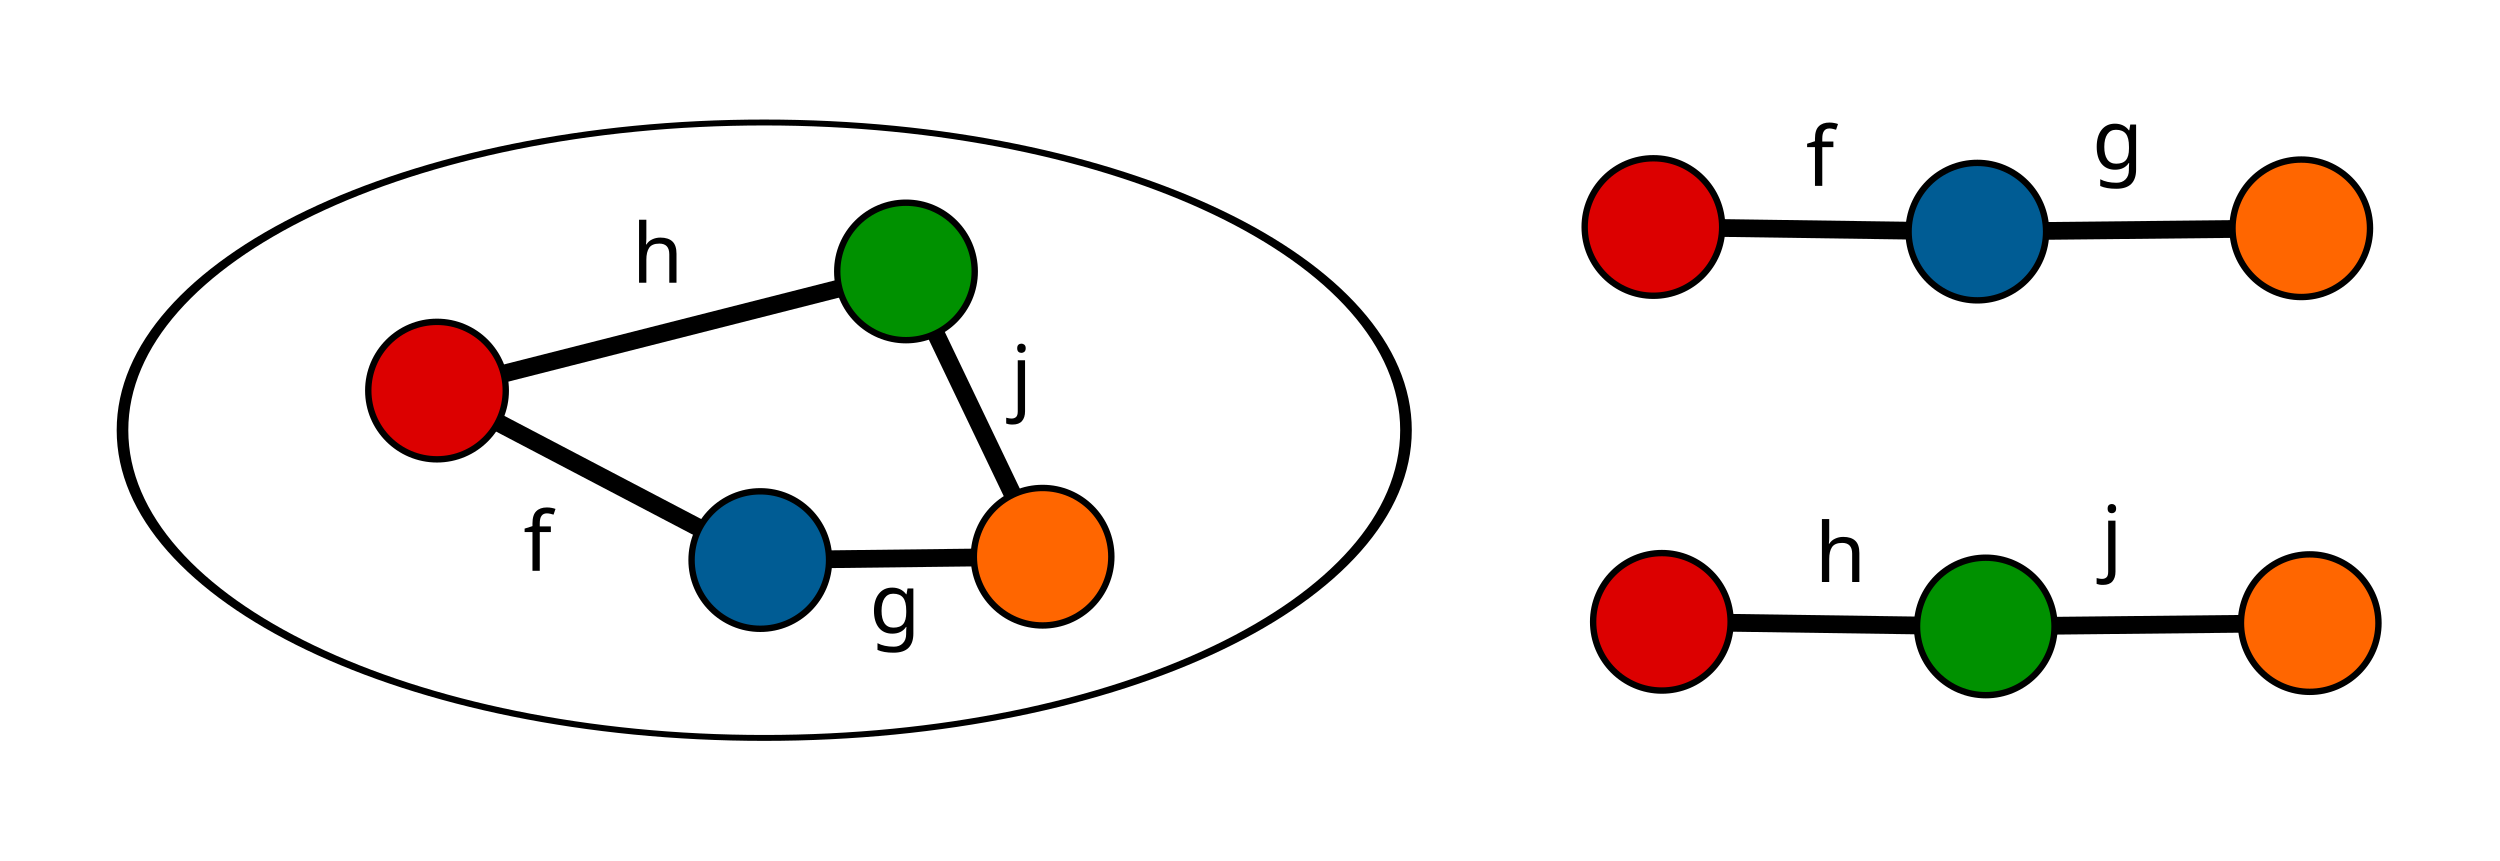
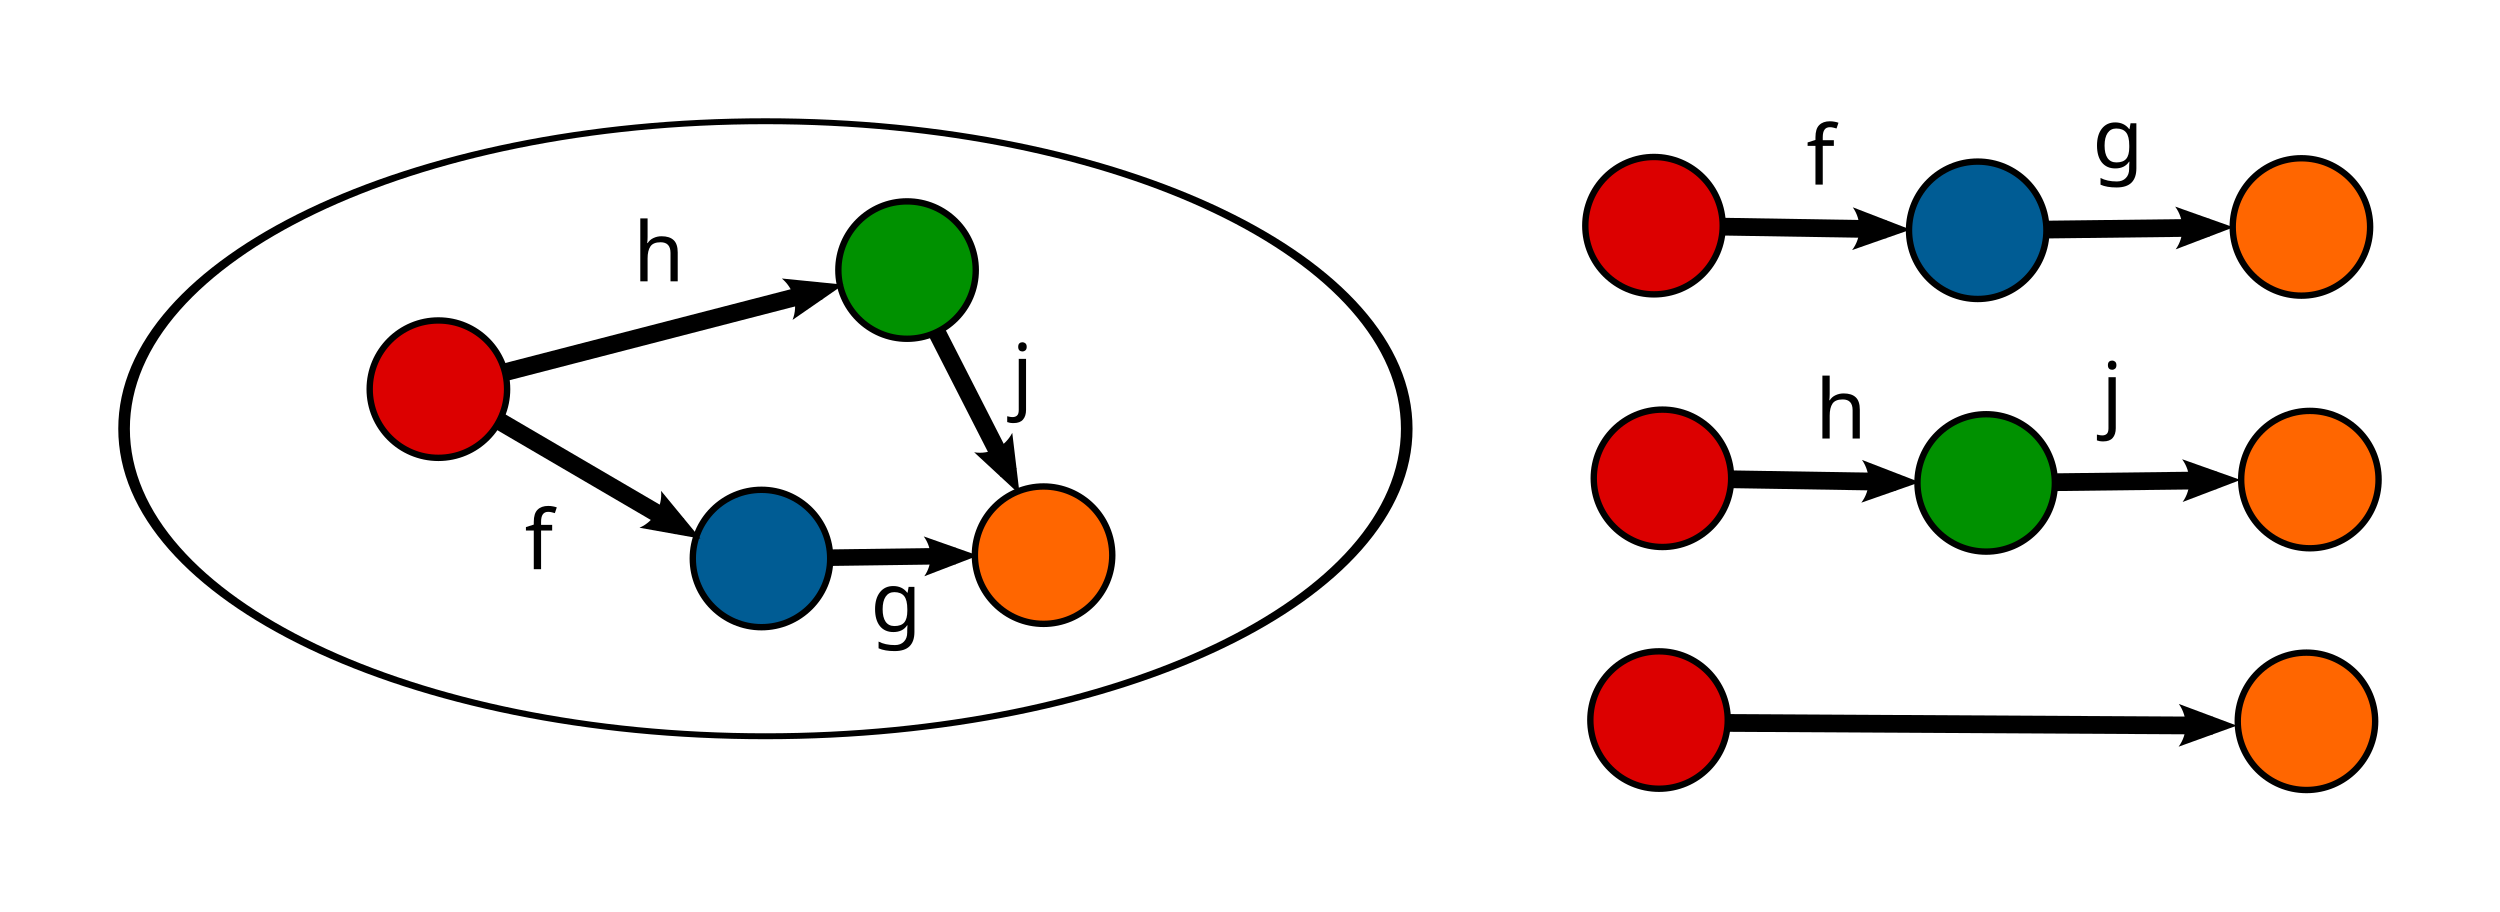
- <svg xmlns="http://www.w3.org/2000/svg" width="422.472" height="145.401" id="svg5538" version="1.1">
+ <svg xmlns="http://www.w3.org/2000/svg" width="422.747" height="154.12" id="svg5538" version="1.1">
  <defs id="defs5540">
+     <marker orient="auto" refY="0" refX="0" id="Arrow2Send" style="overflow:visible">
+       <path id="path3943" style="fill-rule:evenodd;stroke-width:0.625;stroke-linejoin:round" d="M 8.719,4.034 -2.207,0.016 8.719,-4.002 c -1.745,2.372 -1.735,5.617 -6e-7,8.035 z" transform="matrix(-0.3,0,0,-0.3,0.69,0)" />
+     </marker>
+     <marker orient="auto" refY="0" refX="0" id="Arrow2Mend" style="overflow:visible">
+       <path id="path3937" style="fill-rule:evenodd;stroke-width:0.625;stroke-linejoin:round" d="M 8.719,4.034 -2.207,0.016 8.719,-4.002 c -1.745,2.372 -1.735,5.617 -6e-7,8.035 z" transform="scale(-0.6,-0.6)" />
+     </marker>
+     <marker orient="auto" refY="0" refX="0" id="Arrow1Mend" style="overflow:visible">
+       <path id="path3919" d="M 0,0 5,-5 -12.5,0 5,5 0,0 z" style="fill-rule:evenodd;stroke:#000000;stroke-width:1pt" transform="matrix(-0.4,0,0,-0.4,-4,0)" />
+     </marker>
    <filter id="filter37094" color-interpolation-filters="sRGB">
      <feFlood id="feFlood37096" flood-opacity="0.5" flood-color="rgb(0,0,0)" result="flood" />
      <feComposite id="feComposite37098" in2="SourceGraphic" in="flood" operator="in" result="composite1" />
      <feGaussianBlur id="feGaussianBlur37100" stdDeviation="2" result="blur" />
      <feOffset id="feOffset37102" dx="4" dy="4" result="offset" />
      <feComposite id="feComposite37104" in2="offset" in="SourceGraphic" operator="over" result="composite2" />
    </filter>
    <filter id="filter37082" color-interpolation-filters="sRGB">
      <feFlood id="feFlood37084" flood-opacity="0.5" flood-color="rgb(0,0,0)" result="flood" />
      <feComposite id="feComposite37086" in2="SourceGraphic" in="flood" operator="in" result="composite1" />
      <feGaussianBlur id="feGaussianBlur37088" stdDeviation="2" result="blur" />
      <feOffset id="feOffset37090" dx="4" dy="4" result="offset" />
      <feComposite id="feComposite37092" in2="offset" in="SourceGraphic" operator="over" result="composite2" />
    </filter>
    <filter id="filter37058" color-interpolation-filters="sRGB">
      <feFlood id="feFlood37060" flood-opacity="0.5" flood-color="rgb(0,0,0)" result="flood" />
      <feComposite id="feComposite37062" in2="SourceGraphic" in="flood" operator="in" result="composite1" />
      <feGaussianBlur id="feGaussianBlur37064" stdDeviation="2" result="blur" />
      <feOffset id="feOffset37066" dx="4" dy="4" result="offset" />
      <feComposite id="feComposite37068" in2="offset" in="SourceGraphic" operator="over" result="composite2" />
    </filter>
    <filter id="filter37070" color-interpolation-filters="sRGB">
      <feFlood id="feFlood37072" flood-opacity="0.5" flood-color="rgb(0,0,0)" result="flood" />
      <feComposite id="feComposite37074" in2="SourceGraphic" in="flood" operator="in" result="composite1" />
      <feGaussianBlur id="feGaussianBlur37076" stdDeviation="2" result="blur" />
      <feOffset id="feOffset37078" dx="4" dy="4" result="offset" />
      <feComposite id="feComposite37080" in2="offset" in="SourceGraphic" operator="over" result="composite2" />
    </filter>
    <filter id="filter37046" color-interpolation-filters="sRGB">
      <feFlood id="feFlood37048" flood-opacity="0.5" flood-color="rgb(0,0,0)" result="flood" />
      <feComposite id="feComposite37050" in2="SourceGraphic" in="flood" operator="in" result="composite1" />
      <feGaussianBlur id="feGaussianBlur37052" stdDeviation="2" result="blur" />
      <feOffset id="feOffset37054" dx="4" dy="4" result="offset" />
      <feComposite id="feComposite37056" in2="offset" in="SourceGraphic" operator="over" result="composite2" />
    </filter>
    <filter id="filter37082-1" color-interpolation-filters="sRGB">
      <feFlood id="feFlood37084-5" flood-opacity="0.5" flood-color="rgb(0,0,0)" result="flood" />
      <feComposite id="feComposite37086-9" in2="SourceGraphic" in="flood" operator="in" result="composite1" />
      <feGaussianBlur id="feGaussianBlur37088-8" stdDeviation="2" result="blur" />
      <feOffset id="feOffset37090-4" dx="4" dy="4" result="offset" />
      <feComposite id="feComposite37092-8" in2="offset" in="SourceGraphic" operator="over" result="composite2" />
    </filter>
    <filter id="filter37058-1" color-interpolation-filters="sRGB">
      <feFlood id="feFlood37060-0" flood-opacity="0.5" flood-color="rgb(0,0,0)" result="flood" />
      <feComposite id="feComposite37062-3" in2="SourceGraphic" in="flood" operator="in" result="composite1" />
      <feGaussianBlur id="feGaussianBlur37064-0" stdDeviation="2" result="blur" />
      <feOffset id="feOffset37066-4" dx="4" dy="4" result="offset" />
      <feComposite id="feComposite37068-4" in2="offset" in="SourceGraphic" operator="over" result="composite2" />
    </filter>
    <filter id="filter37070-4" color-interpolation-filters="sRGB">
      <feFlood id="feFlood37072-4" flood-opacity="0.5" flood-color="rgb(0,0,0)" result="flood" />
      <feComposite id="feComposite37074-7" in2="SourceGraphic" in="flood" operator="in" result="composite1" />
      <feGaussianBlur id="feGaussianBlur37076-6" stdDeviation="2" result="blur" />
      <feOffset id="feOffset37078-3" dx="4" dy="4" result="offset" />
      <feComposite id="feComposite37080-1" in2="offset" in="SourceGraphic" operator="over" result="composite2" />
    </filter>
    <filter id="filter37046-7" color-interpolation-filters="sRGB">
      <feFlood id="feFlood37048-5" flood-opacity="0.5" flood-color="rgb(0,0,0)" result="flood" />
      <feComposite id="feComposite37050-9" in2="SourceGraphic" in="flood" operator="in" result="composite1" />
      <feGaussianBlur id="feGaussianBlur37052-6" stdDeviation="2" result="blur" />
      <feOffset id="feOffset37054-2" dx="4" dy="4" result="offset" />
      <feComposite id="feComposite37056-1" in2="offset" in="SourceGraphic" operator="over" result="composite2" />
    </filter>
    <filter id="filter37058-1-2" color-interpolation-filters="sRGB">
      <feFlood id="feFlood37060-0-6" flood-opacity="0.5" flood-color="rgb(0,0,0)" result="flood" />
      <feComposite id="feComposite37062-3-7" in2="SourceGraphic" in="flood" operator="in" result="composite1" />
      <feGaussianBlur id="feGaussianBlur37064-0-5" stdDeviation="2" result="blur" />
      <feOffset id="feOffset37066-4-6" dx="4" dy="4" result="offset" />
      <feComposite id="feComposite37068-4-9" in2="offset" in="SourceGraphic" operator="over" result="composite2" />
    </filter>
    <filter id="filter37070-4-8" color-interpolation-filters="sRGB">
      <feFlood id="feFlood37072-4-7" flood-opacity="0.5" flood-color="rgb(0,0,0)" result="flood" />
      <feComposite id="feComposite37074-7-2" in2="SourceGraphic" in="flood" operator="in" result="composite1" />
      <feGaussianBlur id="feGaussianBlur37076-6-8" stdDeviation="2" result="blur" />
      <feOffset id="feOffset37078-3-2" dx="4" dy="4" result="offset" />
      <feComposite id="feComposite37080-1-9" in2="offset" in="SourceGraphic" operator="over" result="composite2" />
    </filter>
    <filter id="filter37046-7-9" color-interpolation-filters="sRGB">
      <feFlood id="feFlood37048-5-6" flood-opacity="0.5" flood-color="rgb(0,0,0)" result="flood" />
      <feComposite id="feComposite37050-9-0" in2="SourceGraphic" in="flood" operator="in" result="composite1" />
      <feGaussianBlur id="feGaussianBlur37052-6-2" stdDeviation="2" result="blur" />
      <feOffset id="feOffset37054-2-7" dx="4" dy="4" result="offset" />
      <feComposite id="feComposite37056-1-6" in2="offset" in="SourceGraphic" operator="over" result="composite2" />
    </filter>
+     <marker orient="auto" refY="0" refX="0" id="Arrow2Send-6" style="overflow:visible">
+       <path id="path3943-0" style="fill-rule:evenodd;stroke-width:0.625;stroke-linejoin:round" d="M 8.719,4.034 -2.207,0.016 8.719,-4.002 c -1.745,2.372 -1.735,5.617 -6e-7,8.035 z" transform="matrix(-0.3,0,0,-0.3,0.69,0)" />
+     </marker>
+     <marker orient="auto" refY="0" refX="0" id="Arrow2Send-8" style="overflow:visible">
+       <path id="path3943-4" style="fill-rule:evenodd;stroke-width:0.625;stroke-linejoin:round" d="M 8.719,4.034 -2.207,0.016 8.719,-4.002 c -1.745,2.372 -1.735,5.617 -6e-7,8.035 z" transform="matrix(-0.3,0,0,-0.3,0.69,0)" />
+     </marker>
+     <marker orient="auto" refY="0" refX="0" id="Arrow2Send-1" style="overflow:visible">
+       <path id="path3943-9" style="fill-rule:evenodd;stroke-width:0.625;stroke-linejoin:round" d="M 8.719,4.034 -2.207,0.016 8.719,-4.002 c -1.745,2.372 -1.735,5.617 -6e-7,8.035 z" transform="matrix(-0.3,0,0,-0.3,0.69,0)" />
+     </marker>
+     <marker orient="auto" refY="0" refX="0" id="Arrow2Send-9" style="overflow:visible">
+       <path id="path3943-8" style="fill-rule:evenodd;stroke-width:0.625;stroke-linejoin:round" d="M 8.719,4.034 -2.207,0.016 8.719,-4.002 c -1.745,2.372 -1.735,5.617 -6e-7,8.035 z" transform="matrix(-0.3,0,0,-0.3,0.69,0)" />
+     </marker>
+     <marker orient="auto" refY="0" refX="0" id="Arrow2Send-10" style="overflow:visible">
+       <path id="path3943-7" style="fill-rule:evenodd;stroke-width:0.625;stroke-linejoin:round" d="M 8.719,4.034 -2.207,0.016 8.719,-4.002 c -1.745,2.372 -1.735,5.617 -6e-7,8.035 z" transform="matrix(-0.3,0,0,-0.3,0.69,0)" />
+     </marker>
+     <marker orient="auto" refY="0" refX="0" id="Arrow2Send-80" style="overflow:visible">
+       <path id="path3943-6" style="fill-rule:evenodd;stroke-width:0.625;stroke-linejoin:round" d="M 8.719,4.034 -2.207,0.016 8.719,-4.002 c -1.745,2.372 -1.735,5.617 -6e-7,8.035 z" transform="matrix(-0.3,0,0,-0.3,0.69,0)" />
+     </marker>
+     <marker orient="auto" refY="0" refX="0" id="Arrow2Send-7" style="overflow:visible">
+       <path id="path3943-04" style="fill-rule:evenodd;stroke-width:0.625;stroke-linejoin:round" d="M 8.719,4.034 -2.207,0.016 8.719,-4.002 c -1.745,2.372 -1.735,5.617 -6e-7,8.035 z" transform="matrix(-0.3,0,0,-0.3,0.69,0)" />
+     </marker>
+     <marker orient="auto" refY="0" refX="0" id="Arrow2Send-93" style="overflow:visible">
+       <path id="path3943-3" style="fill-rule:evenodd;stroke-width:0.625;stroke-linejoin:round" d="M 8.719,4.034 -2.207,0.016 8.719,-4.002 c -1.745,2.372 -1.735,5.617 -6e-7,8.035 z" transform="matrix(-0.3,0,0,-0.3,0.69,0)" />
+     </marker>
  </defs>
-   <g id="layer1" transform="translate(-90.85153,-215.463)">
+   <g id="layer1" transform="translate(-90.57061,-215.6635)">
    <path style="color:#000000;fill:#dc0000;fill-opacity:1;fill-rule:nonzero;stroke:#000000;stroke-width:1.08;stroke-linecap:butt;stroke-linejoin:miter;stroke-miterlimit:4;stroke-opacity:1;stroke-dasharray:none;stroke-dashoffset:0;marker:none;visibility:visible;display:inline;overflow:visible;enable-background:accumulate" id="path16943" d="m 94.954,1245.947 c 0,6.416 -5.201,11.617 -11.617,11.617 -6.416,0 -11.617,-5.201 -11.617,-11.617 0,-6.416 5.201,-11.617 11.617,-11.617 6.416,0 11.617,5.201 11.617,11.617 z" transform="translate(81.36575,-964.4783)" />
    <path style="color:#000000;fill:#005c94;fill-opacity:1;fill-rule:nonzero;stroke:#000000;stroke-width:1.08;stroke-linecap:butt;stroke-linejoin:miter;stroke-miterlimit:4;stroke-opacity:1;stroke-dasharray:none;stroke-dashoffset:0;marker:none;visibility:visible;display:inline;overflow:visible;enable-background:accumulate" id="path16943-9" d="m 94.954,1245.947 c 0,6.416 -5.201,11.617 -11.617,11.617 -6.416,0 -11.617,-5.201 -11.617,-11.617 0,-6.416 5.201,-11.617 11.617,-11.617 6.416,0 11.617,5.201 11.617,11.617 z" transform="matrix(-1,0,0,1,302.6748,-935.8416)" />
    <path style="color:#000000;fill:#ff6600;fill-opacity:1;fill-rule:nonzero;stroke:#000000;stroke-width:1.08;stroke-linecap:butt;stroke-linejoin:miter;stroke-miterlimit:4;stroke-opacity:1;stroke-dasharray:none;stroke-dashoffset:0;marker:none;visibility:visible;display:inline;overflow:visible;enable-background:accumulate" id="path16943-7" d="m 94.954,1245.947 c 0,6.416 -5.201,11.617 -11.617,11.617 -6.416,0 -11.617,-5.201 -11.617,-11.617 0,-6.416 5.201,-11.617 11.617,-11.617 6.416,0 11.617,5.201 11.617,11.617 z" transform="matrix(-1,0,0,1,350.3753,-936.4051)" />
    <path style="color:#000000;fill:#009100;fill-opacity:1;fill-rule:nonzero;stroke:#000000;stroke-width:1.08;stroke-linecap:butt;stroke-linejoin:miter;stroke-miterlimit:4;stroke-opacity:1;stroke-dasharray:none;stroke-dashoffset:0;marker:none;visibility:visible;display:inline;overflow:visible;enable-background:accumulate" id="path16943-7-6" d="m 94.954,1245.947 c 0,6.416 -5.201,11.617 -11.617,11.617 -6.416,0 -11.617,-5.201 -11.617,-11.617 0,-6.416 5.201,-11.617 11.617,-11.617 6.416,0 11.617,5.201 11.617,11.617 z" transform="matrix(0,1,1,0,-1001.994,177.9961)" />
-     <path style="fill:none;stroke:#000000;stroke-width:3;stroke-linecap:butt;stroke-linejoin:miter;stroke-miterlimit:4;stroke-opacity:1;stroke-dasharray:none" d="m 174.994,286.863 34.052,17.848" id="path25926" />
+     <path style="fill:none;stroke:#000000;stroke-width:3;stroke-linecap:butt;stroke-linejoin:miter;stroke-miterlimit:4;stroke-opacity:1;stroke-dasharray:none;marker-end:url(#Arrow2Send)" d="m 174.994,286.863 30.516,17.848" id="path25926" />
    <path style="color:#000000;fill:none;stroke:#000000;stroke-width:1;stroke-linecap:butt;stroke-linejoin:miter;stroke-miterlimit:4;stroke-opacity:1;stroke-dasharray:none;stroke-dashoffset:0;marker:none;visibility:visible;display:inline;overflow:visible;enable-background:accumulate" id="path24080" d="m 199.5,1198 c 0,28.719 -24.736,52 -55.25,52 -30.514,0 -55.25,-23.281 -55.25,-52 0,-28.719 24.736,-52 55.25,-52 30.514,0 55.25,23.281 55.25,52 z" transform="matrix(1.962859,0,0,1,-63.14241,-909.8365)" />
-     <path style="fill:none;stroke:#000000;stroke-width:3;stroke-linecap:butt;stroke-linejoin:miter;stroke-miterlimit:4;stroke-opacity:1;stroke-dasharray:none" d="m 230.953,309.968 24.469,-0.289" id="path25930" />
+     <path style="color:#000000;fill:none;stroke:#000000;stroke-width:2.796;stroke-linecap:butt;stroke-linejoin:miter;stroke-miterlimit:4;stroke-opacity:1;stroke-dasharray:none;stroke-dashoffset:0;marker:none;marker-end:url(#Arrow2Send);visibility:visible;display:inline;overflow:visible;enable-background:accumulate" d="m 230.953,309.968 21.249,-0.289" id="path25930" />
    <path style="color:#000000;fill:#dc0000;fill-opacity:1;fill-rule:nonzero;stroke:#000000;stroke-width:1.08;stroke-linecap:butt;stroke-linejoin:miter;stroke-miterlimit:4;stroke-opacity:1;stroke-dasharray:none;stroke-dashoffset:0;marker:none;visibility:visible;display:inline;overflow:visible;enable-background:accumulate" id="path16943-78" d="m 94.954,1245.947 c 0,6.416 -5.201,11.617 -11.617,11.617 -6.416,0 -11.617,-5.201 -11.617,-11.617 0,-6.416 5.201,-11.617 11.617,-11.617 6.416,0 11.617,5.201 11.617,11.617 z" transform="translate(286.9238,-992.1212)" />
    <path style="color:#000000;fill:#005c94;fill-opacity:1;fill-rule:nonzero;stroke:#000000;stroke-width:1.08;stroke-linecap:butt;stroke-linejoin:miter;stroke-miterlimit:4;stroke-opacity:1;stroke-dasharray:none;stroke-dashoffset:0;marker:none;visibility:visible;display:inline;overflow:visible;enable-background:accumulate" id="path16943-9-5" d="m 94.954,1245.947 c 0,6.416 -5.201,11.617 -11.617,11.617 -6.416,0 -11.617,-5.201 -11.617,-11.617 0,-6.416 5.201,-11.617 11.617,-11.617 6.416,0 11.617,5.201 11.617,11.617 z" transform="matrix(-1,0,0,1,508.3376,-991.3416)" />
    <path style="color:#000000;fill:#ff6600;fill-opacity:1;fill-rule:nonzero;stroke:#000000;stroke-width:1.08;stroke-linecap:butt;stroke-linejoin:miter;stroke-miterlimit:4;stroke-opacity:1;stroke-dasharray:none;stroke-dashoffset:0;marker:none;visibility:visible;display:inline;overflow:visible;enable-background:accumulate" id="path16943-7-7" d="m 94.954,1245.947 c 0,6.416 -5.201,11.617 -11.617,11.617 -6.416,0 -11.617,-5.201 -11.617,-11.617 0,-6.416 5.201,-11.617 11.617,-11.617 6.416,0 11.617,5.201 11.617,11.617 z" transform="matrix(-1,0,0,1,563.0762,-991.9052)" />
-     <path style="fill:none;stroke:#000000;stroke-width:3;stroke-linecap:butt;stroke-linejoin:miter;stroke-miterlimit:4;stroke-opacity:1;stroke-dasharray:none" d="m 381.877,253.991 31.507,0.449" id="path25926-1" />
-     <path style="fill:none;stroke:#000000;stroke-width:3;stroke-linecap:butt;stroke-linejoin:miter;stroke-miterlimit:4;stroke-opacity:1;stroke-dasharray:none" d="m 436.616,254.485 31.506,-0.324" id="path25930-8" />
-     <path style="color:#000000;fill:#dc0000;fill-opacity:1;fill-rule:nonzero;stroke:#000000;stroke-width:1.08;stroke-linecap:butt;stroke-linejoin:miter;stroke-miterlimit:4;stroke-opacity:1;stroke-dasharray:none;stroke-dashoffset:0;marker:none;visibility:visible;display:inline;overflow:visible;enable-background:accumulate" id="path16943-78-1" d="m 94.954,1245.947 c 0,6.416 -5.201,11.617 -11.617,11.617 -6.416,0 -11.617,-5.201 -11.617,-11.617 0,-6.416 5.201,-11.617 11.617,-11.617 6.416,0 11.617,5.201 11.617,11.617 z" transform="translate(288.3524,-925.4028)" />
-     <path style="color:#000000;fill:#009100;fill-opacity:1;fill-rule:nonzero;stroke:#000000;stroke-width:1.08;stroke-linecap:butt;stroke-linejoin:miter;stroke-miterlimit:4;stroke-opacity:1;stroke-dasharray:none;stroke-dashoffset:0;marker:none;visibility:visible;display:inline;overflow:visible;enable-background:accumulate" id="path16943-9-5-3" d="m 94.954,1245.947 c 0,6.416 -5.201,11.617 -11.617,11.617 -6.416,0 -11.617,-5.201 -11.617,-11.617 0,-6.416 5.201,-11.617 11.617,-11.617 6.416,0 11.617,5.201 11.617,11.617 z" transform="matrix(-1,0,0,1,509.7662,-924.6233)" />
-     <path style="color:#000000;fill:#ff6600;fill-opacity:1;fill-rule:nonzero;stroke:#000000;stroke-width:1.08;stroke-linecap:butt;stroke-linejoin:miter;stroke-miterlimit:4;stroke-opacity:1;stroke-dasharray:none;stroke-dashoffset:0;marker:none;visibility:visible;display:inline;overflow:visible;enable-background:accumulate" id="path16943-7-7-2" d="m 94.954,1245.947 c 0,6.416 -5.201,11.617 -11.617,11.617 -6.416,0 -11.617,-5.201 -11.617,-11.617 0,-6.416 5.201,-11.617 11.617,-11.617 6.416,0 11.617,5.201 11.617,11.617 z" transform="matrix(-1,0,0,1,564.5048,-925.1868)" />
-     <path style="fill:none;stroke:#000000;stroke-width:3;stroke-linecap:butt;stroke-linejoin:miter;stroke-miterlimit:4;stroke-opacity:1;stroke-dasharray:none" d="m 383.306,320.709 31.507,0.449" id="path25926-1-1" />
-     <path style="fill:none;stroke:#000000;stroke-width:3;stroke-linecap:butt;stroke-linejoin:miter;stroke-miterlimit:4;stroke-opacity:1;stroke-dasharray:none" d="m 438.045,321.204 31.506,-0.324" id="path25930-8-5" />
-     <path style="color:#000000;fill:none;stroke:#000000;stroke-width:3;stroke-linecap:butt;stroke-linejoin:miter;stroke-miterlimit:4;stroke-opacity:1;stroke-dasharray:none;stroke-dashoffset:0;marker:none;visibility:visible;display:inline;overflow:visible;enable-background:accumulate" d="m 175.965,278.607 56.725,-14.412" id="path5870" />
-     <path style="color:#000000;fill:none;stroke:#000000;stroke-width:3;stroke-linecap:butt;stroke-linejoin:miter;stroke-miterlimit:4;stroke-opacity:1;stroke-dasharray:none;stroke-dashoffset:0;marker:none;visibility:visible;display:inline;overflow:visible;enable-background:accumulate" d="m 248.971,271.814 13.048,27.248" id="path5872" />
+     <path style="color:#000000;fill:none;stroke:#000000;stroke-width:3;stroke-linecap:butt;stroke-linejoin:miter;stroke-miterlimit:4;stroke-opacity:1;stroke-dasharray:none;stroke-dashoffset:0;marker:none;marker-end:url(#Arrow2Send);visibility:visible;display:inline;overflow:visible;enable-background:accumulate" d="m 381.877,253.991 27.719,0.449" id="path25926-1" />
+     <path style="color:#000000;fill:none;stroke:#000000;stroke-width:3;stroke-linecap:butt;stroke-linejoin:miter;stroke-miterlimit:4;stroke-opacity:1;stroke-dasharray:none;stroke-dashoffset:0;marker:none;marker-end:url(#Arrow2Send);visibility:visible;display:inline;overflow:visible;enable-background:accumulate" d="m 436.616,254.485 27.592,-0.324" id="path25930-8" />
+     <path style="color:#000000;fill:#dc0000;fill-opacity:1;fill-rule:nonzero;stroke:#000000;stroke-width:1.08;stroke-linecap:butt;stroke-linejoin:miter;stroke-miterlimit:4;stroke-opacity:1;stroke-dasharray:none;stroke-dashoffset:0;marker:none;visibility:visible;display:inline;overflow:visible;enable-background:accumulate" id="path16943-78-1" d="m 94.954,1245.947 c 0,6.416 -5.201,11.617 -11.617,11.617 -6.416,0 -11.617,-5.201 -11.617,-11.617 0,-6.416 5.201,-11.617 11.617,-11.617 6.416,0 11.617,5.201 11.617,11.617 z" transform="translate(288.3524,-949.4028)" />
+     <path style="color:#000000;fill:#009100;fill-opacity:1;fill-rule:nonzero;stroke:#000000;stroke-width:1.08;stroke-linecap:butt;stroke-linejoin:miter;stroke-miterlimit:4;stroke-opacity:1;stroke-dasharray:none;stroke-dashoffset:0;marker:none;visibility:visible;display:inline;overflow:visible;enable-background:accumulate" id="path16943-9-5-3" d="m 94.954,1245.947 c 0,6.416 -5.201,11.617 -11.617,11.617 -6.416,0 -11.617,-5.201 -11.617,-11.617 0,-6.416 5.201,-11.617 11.617,-11.617 6.416,0 11.617,5.201 11.617,11.617 z" transform="matrix(-1,0,0,1,509.7662,-948.6233)" />
+     <path style="color:#000000;fill:#ff6600;fill-opacity:1;fill-rule:nonzero;stroke:#000000;stroke-width:1.08;stroke-linecap:butt;stroke-linejoin:miter;stroke-miterlimit:4;stroke-opacity:1;stroke-dasharray:none;stroke-dashoffset:0;marker:none;visibility:visible;display:inline;overflow:visible;enable-background:accumulate" id="path16943-7-7-2" d="m 94.954,1245.947 c 0,6.416 -5.201,11.617 -11.617,11.617 -6.416,0 -11.617,-5.201 -11.617,-11.617 0,-6.416 5.201,-11.617 11.617,-11.617 6.416,0 11.617,5.201 11.617,11.617 z" transform="matrix(-1,0,0,1,564.5048,-949.1868)" />
+     <path style="color:#000000;fill:none;stroke:#000000;stroke-width:3;stroke-linecap:butt;stroke-linejoin:miter;stroke-miterlimit:4;stroke-opacity:1;stroke-dasharray:none;stroke-dashoffset:0;marker:none;marker-end:url(#Arrow2Send);visibility:visible;display:inline;overflow:visible;enable-background:accumulate" d="m 383.306,296.709 27.846,0.449" id="path25926-1-1" />
+     <path style="color:#000000;fill:none;stroke:#000000;stroke-width:3;stroke-linecap:butt;stroke-linejoin:miter;stroke-miterlimit:4;stroke-opacity:1;stroke-dasharray:none;stroke-dashoffset:0;marker:none;marker-end:url(#Arrow2Send);visibility:visible;display:inline;overflow:visible;enable-background:accumulate" d="m 438.045,297.204 27.339,-0.324" id="path25930-8-5" />
+     <path style="color:#000000;fill:none;stroke:#000000;stroke-width:3;stroke-linecap:butt;stroke-linejoin:miter;stroke-miterlimit:4;stroke-opacity:1;stroke-dasharray:none;stroke-dashoffset:0;marker:none;marker-end:url(#Arrow2Send);visibility:visible;display:inline;overflow:visible;enable-background:accumulate" d="m 175.965,278.607 53.316,-13.781" id="path5870" />
+     <path style="color:#000000;fill:none;stroke:#000000;stroke-width:3;stroke-linecap:butt;stroke-linejoin:miter;stroke-miterlimit:4;stroke-opacity:1;stroke-dasharray:none;stroke-dashoffset:0;marker:none;marker-end:url(#Arrow2Send);visibility:visible;display:inline;overflow:visible;enable-background:accumulate" d="m 248.971,271.814 12.165,23.839" id="path5872" />
    <text xml:space="preserve" style="font-size:14px;font-style:normal;font-variant:normal;font-weight:normal;font-stretch:normal;line-height:125%;letter-spacing:0px;word-spacing:0px;fill:#000000;fill-opacity:1;stroke:none;font-family:Adobe Garamond Pro;-inkscape-font-specification:Adobe Garamond Pro" x="179.302" y="311.92" id="text5898">
      <tspan id="tspan5900" x="179.302" y="311.92" style="font-style:normal;font-variant:normal;font-weight:normal;font-stretch:normal;font-family:cmr12;-inkscape-font-specification:cmr12">f</tspan>
    </text>
    <text xml:space="preserve" style="font-size:14px;font-style:normal;font-variant:normal;font-weight:normal;font-stretch:normal;line-height:125%;letter-spacing:0px;word-spacing:0px;fill:#000000;fill-opacity:1;stroke:none;font-family:Adobe Garamond Pro;-inkscape-font-specification:Adobe Garamond Pro" x="237.778" y="322.405" id="text5898-7">
      <tspan id="tspan5900-3" x="237.778" y="322.405" style="font-style:normal;font-variant:normal;font-weight:normal;font-stretch:normal;font-family:cmr12;-inkscape-font-specification:cmr12">g</tspan>
    </text>
    <text xml:space="preserve" style="font-size:14px;font-style:normal;font-variant:normal;font-weight:normal;font-stretch:normal;line-height:125%;letter-spacing:0px;word-spacing:0px;fill:#000000;fill-opacity:1;stroke:none;font-family:Adobe Garamond Pro;-inkscape-font-specification:Adobe Garamond Pro" x="261.651" y="283.85" id="text5898-7-3">
      <tspan id="tspan5900-3-3" x="261.651" y="283.85" style="font-style:normal;font-variant:normal;font-weight:normal;font-stretch:normal;font-family:cmr12;-inkscape-font-specification:cmr12">j</tspan>
    </text>
    <text xml:space="preserve" style="font-size:14px;font-style:normal;font-variant:normal;font-weight:normal;font-stretch:normal;line-height:125%;letter-spacing:0px;word-spacing:0px;fill:#000000;fill-opacity:1;stroke:none;font-family:Adobe Garamond Pro;-inkscape-font-specification:Adobe Garamond Pro" x="197.656" y="263.239" id="text5898-7-3-3">
      <tspan id="tspan5900-3-3-1" x="197.656" y="263.239" style="font-style:normal;font-variant:normal;font-weight:normal;font-stretch:normal;font-family:cmr12;-inkscape-font-specification:cmr12">h</tspan>
    </text>
    <text xml:space="preserve" style="font-size:14px;font-style:normal;font-variant:normal;font-weight:normal;font-stretch:normal;line-height:125%;letter-spacing:0px;word-spacing:0px;fill:#000000;fill-opacity:1;stroke:none;font-family:Adobe Garamond Pro;-inkscape-font-specification:Adobe Garamond Pro" x="396.031" y="246.876" id="text5898-5">
      <tspan id="tspan5900-0" x="396.031" y="246.876" style="font-style:normal;font-variant:normal;font-weight:normal;font-stretch:normal;font-family:cmr12;-inkscape-font-specification:cmr12">f</tspan>
    </text>
    <text xml:space="preserve" style="font-size:14px;font-style:normal;font-variant:normal;font-weight:normal;font-stretch:normal;line-height:125%;letter-spacing:0px;word-spacing:0px;fill:#000000;fill-opacity:1;stroke:none;font-family:Adobe Garamond Pro;-inkscape-font-specification:Adobe Garamond Pro" x="444.405" y="244.005" id="text5898-7-5">
      <tspan id="tspan5900-3-9" x="444.405" y="244.005" style="font-style:normal;font-variant:normal;font-weight:normal;font-stretch:normal;font-family:cmr12;-inkscape-font-specification:cmr12">g</tspan>
    </text>
-     <text xml:space="preserve" style="font-size:14px;font-style:normal;font-variant:normal;font-weight:normal;font-stretch:normal;line-height:125%;letter-spacing:0px;word-spacing:0px;fill:#000000;fill-opacity:1;stroke:none;font-family:Adobe Garamond Pro;-inkscape-font-specification:Adobe Garamond Pro" x="397.546" y="313.819" id="text5898-5-8">
-       <tspan id="tspan5900-0-5" x="397.546" y="313.819" style="font-style:normal;font-variant:normal;font-weight:normal;font-stretch:normal;font-family:cmr12;-inkscape-font-specification:cmr12">h</tspan>
+     <text xml:space="preserve" style="font-size:14px;font-style:normal;font-variant:normal;font-weight:normal;font-stretch:normal;line-height:125%;letter-spacing:0px;word-spacing:0px;fill:#000000;fill-opacity:1;stroke:none;font-family:Adobe Garamond Pro;-inkscape-font-specification:Adobe Garamond Pro" x="397.546" y="289.819" id="text5898-5-8">
+       <tspan id="tspan5900-0-5" x="397.546" y="289.819" style="font-style:normal;font-variant:normal;font-weight:normal;font-stretch:normal;font-family:cmr12;-inkscape-font-specification:cmr12">h</tspan>
    </text>
-     <text xml:space="preserve" style="font-size:14px;font-style:normal;font-variant:normal;font-weight:normal;font-stretch:normal;line-height:125%;letter-spacing:0px;word-spacing:0px;fill:#000000;fill-opacity:1;stroke:none;font-family:Adobe Garamond Pro;-inkscape-font-specification:Adobe Garamond Pro" x="445.92" y="310.948" id="text5898-7-5-8">
-       <tspan id="tspan5900-3-9-2" x="445.92" y="310.948" style="font-style:normal;font-variant:normal;font-weight:normal;font-stretch:normal;font-family:cmr12;-inkscape-font-specification:cmr12">j</tspan>
+     <text xml:space="preserve" style="font-size:14px;font-style:normal;font-variant:normal;font-weight:normal;font-stretch:normal;line-height:125%;letter-spacing:0px;word-spacing:0px;fill:#000000;fill-opacity:1;stroke:none;font-family:Adobe Garamond Pro;-inkscape-font-specification:Adobe Garamond Pro" x="445.92" y="286.948" id="text5898-7-5-8">
+       <tspan id="tspan5900-3-9-2" x="445.92" y="286.948" style="font-style:normal;font-variant:normal;font-weight:normal;font-stretch:normal;font-family:cmr12;-inkscape-font-specification:cmr12">j</tspan>
    </text>
+     <path style="color:#000000;fill:#dc0000;fill-opacity:1;fill-rule:nonzero;stroke:#000000;stroke-width:1.08;stroke-linecap:butt;stroke-linejoin:miter;stroke-miterlimit:4;stroke-opacity:1;stroke-dasharray:none;stroke-dashoffset:0;marker:none;visibility:visible;display:inline;overflow:visible;enable-background:accumulate" id="path16943-78-1-4" d="m 94.954,1245.947 c 0,6.416 -5.201,11.617 -11.617,11.617 -6.416,0 -11.617,-5.201 -11.617,-11.617 0,-6.416 5.201,-11.617 11.617,-11.617 6.416,0 11.617,5.201 11.617,11.617 z" transform="translate(287.7753,-908.5259)" />
+     <path style="color:#000000;fill:#ff6600;fill-opacity:1;fill-rule:nonzero;stroke:#000000;stroke-width:1.08;stroke-linecap:butt;stroke-linejoin:miter;stroke-miterlimit:4;stroke-opacity:1;stroke-dasharray:none;stroke-dashoffset:0;marker:none;visibility:visible;display:inline;overflow:visible;enable-background:accumulate" id="path16943-7-7-2-6" d="m 94.954,1245.947 c 0,6.416 -5.201,11.617 -11.617,11.617 -6.416,0 -11.617,-5.201 -11.617,-11.617 0,-6.416 5.201,-11.617 11.617,-11.617 6.416,0 11.617,5.201 11.617,11.617 z" transform="matrix(-1,0,0,1,563.9277,-908.3099)" />
+     <path style="color:#000000;fill:none;stroke:#000000;stroke-width:3;stroke-linecap:butt;stroke-linejoin:miter;stroke-miterlimit:4;stroke-opacity:1;stroke-dasharray:none;stroke-dashoffset:0;marker:none;marker-end:url(#Arrow2Send);visibility:visible;display:inline;overflow:visible;enable-background:accumulate" d="m 382.689,337.911 82.076,0.449" id="path25926-1-1-4" />
  </g>
</svg>
